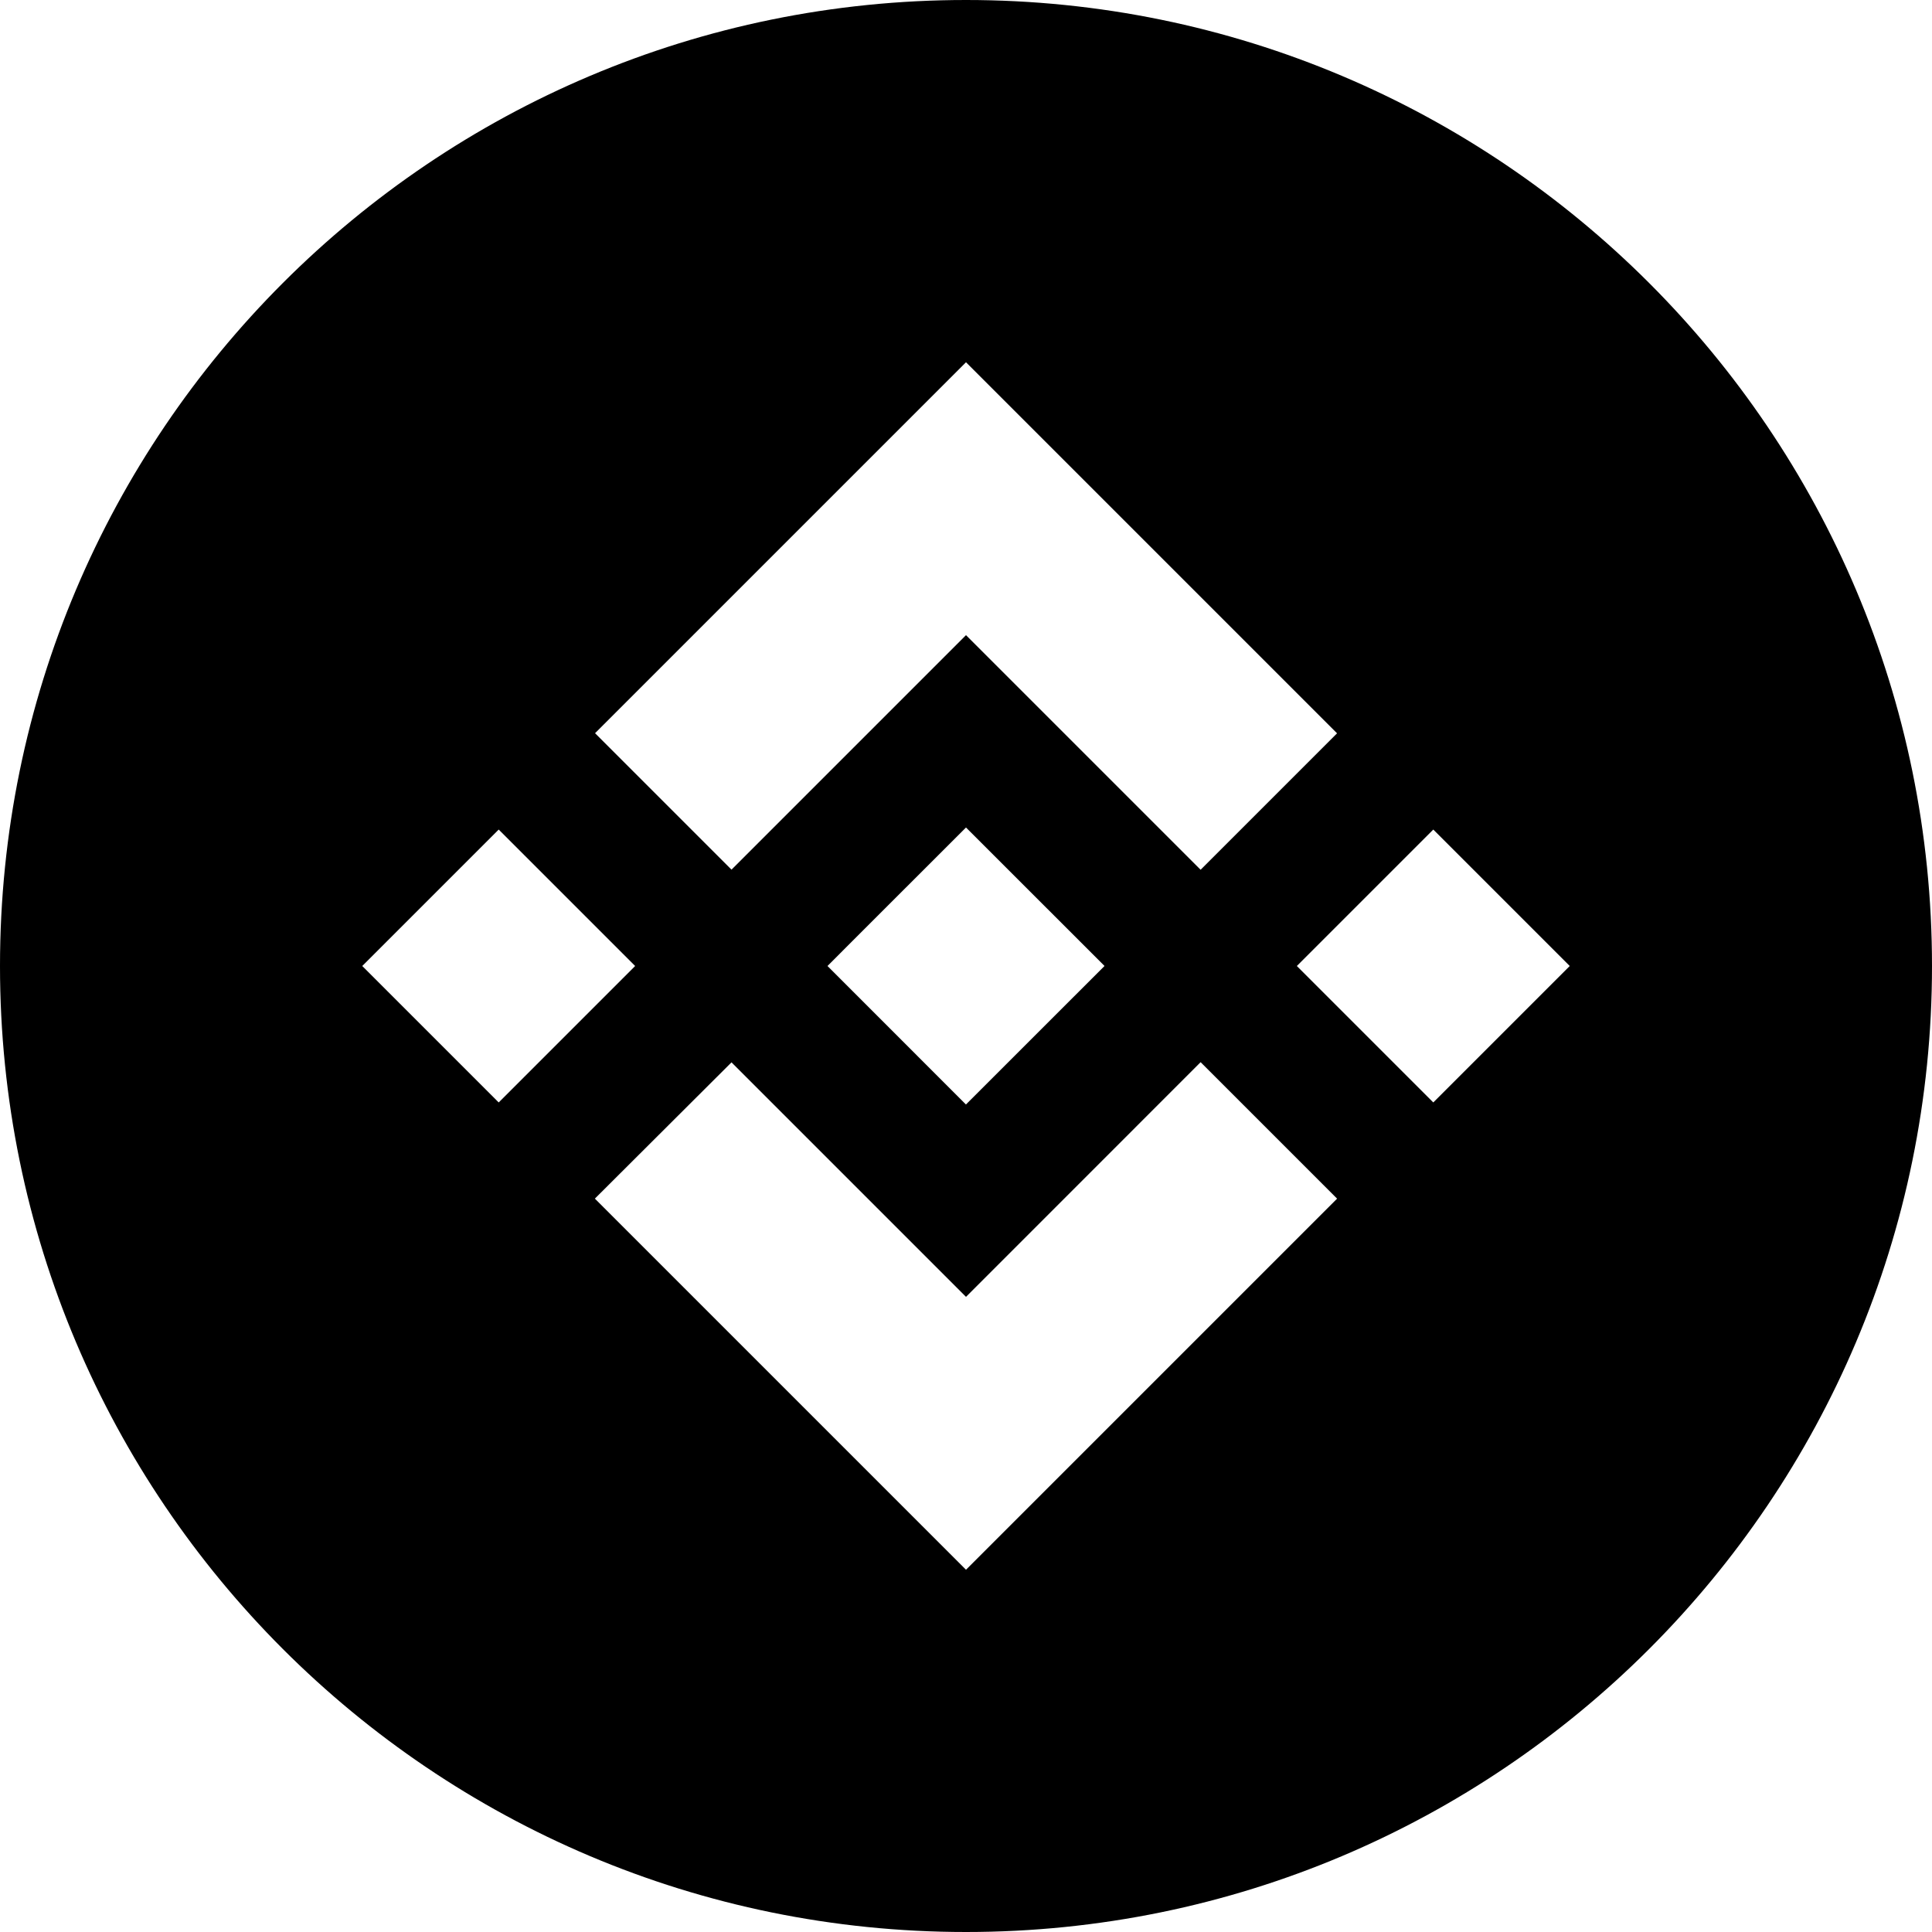
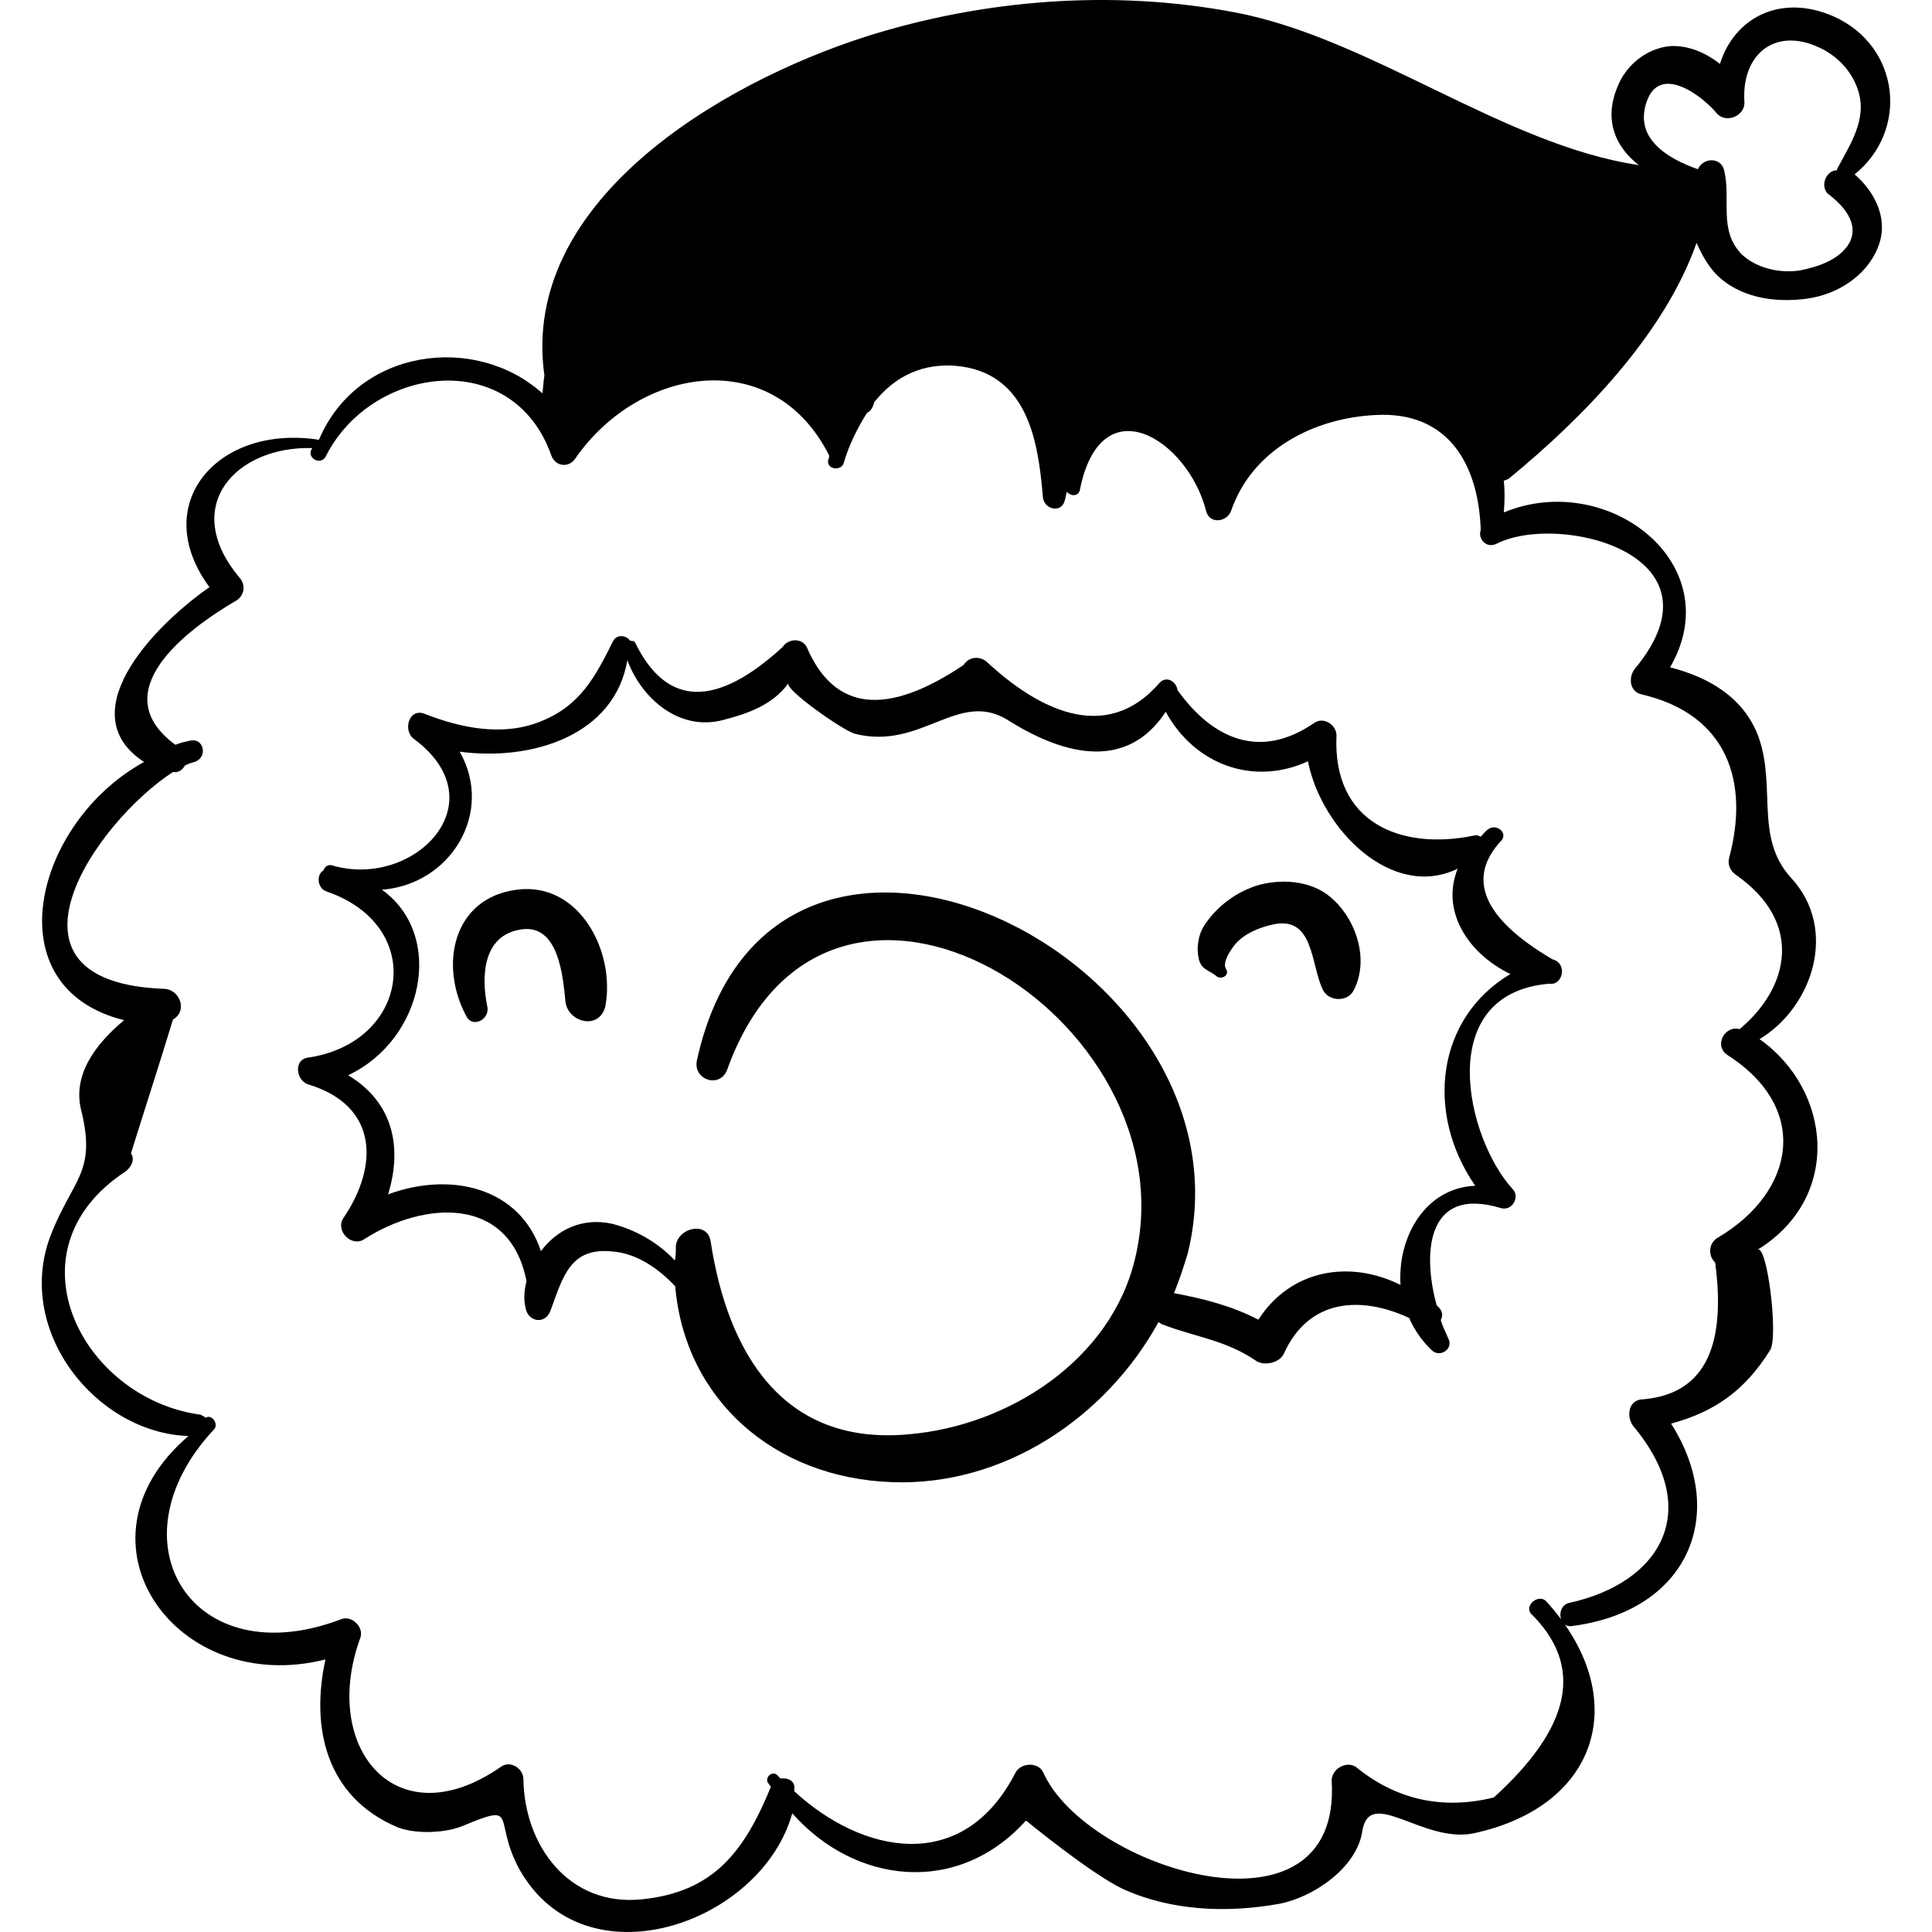
- <svg xmlns="http://www.w3.org/2000/svg" viewBox="0 0 32 32">
-   <path d="M16 32C7.163 32 0 24.837 0 16S7.163 0 16 0s16 7.163 16 16-7.163 16-16 16zm-3.884-17.596L16 10.52l3.886 3.886 2.26-2.26L16 6l-6.144 6.144 2.26 2.26zM6 16l2.26 2.26L10.52 16l-2.26-2.26L6 16zm6.116 1.596l-2.263 2.257.003.003L16 26l6.146-6.146v-.001l-2.26-2.26L16 21.48l-3.884-3.884zM21.48 16l2.26 2.26L26 16l-2.26-2.26L21.48 16zm-3.188-.002h.001L16 13.706 14.305 15.4l-.195.195-.401.402-.004.003.004.003 2.29 2.291 2.294-2.293.001-.001-.002-.001z" />
+ <svg xmlns="http://www.w3.org/2000/svg" fill="#000000" version="1.1" id="Capa_1" width="800px" height="800px" viewBox="0 0 561.238 561.238" xml:space="preserve">
+   <g>
+     <g>
+       <path d="M450.945,278.658c-20.2-11.9-25.1-23.6-14.7-34.6c1.801-2.4-1.8-4.9-4-3.1c-0.899,0.6-1.5,1.5-2.1,2.1    c-0.6-0.3-1.2-0.6-2.1-0.3c-21.101,4.3-41-3.7-39.801-29.1c0-3.1-3.699-5.5-6.399-3.7c-15.9,11-29.7,4.6-39.8-9.5    c-0.301-2.4-3.101-4.3-5.2-2.1c-15.9,18.4-36.101,7-50.2-6.1c-2.1-1.8-5.2-1.5-6.7,0.9c-22.3,15-37.6,13.5-45.6-5.2    c-1.5-2.8-5.5-2.4-7,0c-19.3,17.7-33.7,17.4-42.8-1.2c-0.3-0.6-0.9-0.6-1.5-0.6c-0.9-1.5-3.7-2.1-4.9,0    c-5.2,10.4-9.5,18.7-20.8,23.3c-11,4.6-23.3,2.1-34-2.1c-4.6-1.8-6.4,4.9-3.1,7.3c24.8,18.4,0,43.8-23.9,36.7    c-1.2-0.3-2.1,0.6-2.4,1.5c-2.1,1.2-1.8,5.2,0.9,6.1c29.4,10.1,23.9,44.1-5.5,48.299c-4,0.601-3.4,6.4,0,7.7    c20.5,6.101,20.8,23.601,10.4,38.9c-2.4,3.7,2.4,8.6,6.1,6.1c17.1-11,42.2-12.899,47.1,12.2c-0.6,2.4-0.9,5.2-0.3,7.6    c0.6,4.301,5.8,5.2,7.3,0.9c3.7-10.1,5.8-18.4,18.1-17.1c7,0.6,13.2,4.899,18.1,10.1c2.8,32.7,28.5,55.7,63,56.9    c32.4,1.199,62.1-18.7,77.4-46.5c0.3,0.3,0.6,0.3,0.899,0.6c9.5,3.7,18.7,4.6,27.5,10.7c2.4,1.5,6.7,0.6,8-2.101    c7.3-16.199,22.601-16.8,36.4-10.399c1.5,3.399,3.7,6.7,6.7,9.5c2.399,2.1,6.399-0.601,4.6-3.7c-0.6-1.5-1.5-3.1-2.1-5.2    c0.6-1.2,0.6-2.399-0.601-3.7c-0.3-0.3-0.3-0.3-0.6-0.6c-4-14.4-3.4-34.9,18.7-28.2c3.399,0.9,5.5-3.399,3.399-5.5    c-13.5-14.7-23.3-56.899,10.7-59.7C453.945,286.357,455.546,279.858,450.945,278.658z M428.546,344.457    c-14.4,0.601-22.601,14.7-21.7,28.8c-14.7-7.3-31.8-4.6-41.3,10.101c-7.7-4-15.9-6.101-24.5-7.7c1.5-3.7,2.8-7.6,4-11.6    c21.1-85.7-120.9-155.4-142.601-56c-1.2,5.8,7,8.3,8.9,2.399c29.4-81.099,135.3-15,118.399,55.101c-7,29.699-37,48.699-65.8,51.1    c-36.7,3.4-52.6-23.9-57.5-56c-0.9-6.1-9.5-4-10.1,1.2c0,1.5,0,2.8-0.3,4.3c-4.9-5.2-11.3-8.9-18.4-10.7c-8.6-1.8-15.9,1.8-20.5,8    c-6.1-18.399-26-23.3-44.4-16.5c4.3-14.1,1.2-26.899-11.6-34.6c22-10.4,28.2-40.7,9.8-53.9c19.9-1.5,32.7-22.3,22.6-40.1    c20.8,2.8,45-4.6,48.7-26.6c4,11,15,20.8,27.8,17.4c7-1.8,14.4-4.3,19-10.7c-1.2,1.8,15.9,13.8,19.3,14.7    c19.3,4.9,30-12.9,44.399-4c17.101,10.8,34.9,14.4,45.9-2.4c8.3,15.3,25.4,21.7,41.3,14.4c4,19.9,24.5,40.4,43.5,31.2    c-4.899,12.2,2.8,24.5,15.3,30.6C417.245,295.757,413.945,323.357,428.546,344.457z" />
+       <path d="M532.646,4.758c-15.3-6.7-28.8,0.3-33,13.8c-4-3.1-8.6-5.2-13.8-5.2c-6.7,0.3-12.9,4.9-15.601,11    c-4.6,10.1-1.199,18.1,5.801,23.6c-39.2-5.8-78-37-117.5-44.4c-35.5-6.7-72.801-3.7-106.8,7c-43.1,13.8-100.7,48.3-93.6,98.5    c-0.3,1.8-0.3,3.4-0.6,5.2c-19.3-17.4-53.6-13.2-64.9,13.5c-29.4-4.6-49.6,18.7-31.8,42.8c-17.4,12.2-40.1,37-19,50.8    c-31.8,17.4-44.1,65.5-5.8,75c-8,6.7-15,15.6-12.5,26c4.6,18.399-2.4,19.899-8.9,36.7c-10.4,27.5,13.2,57.199,40.1,58.1    c-35.8,30.6-3.7,75.9,39.8,64.9c-4.3,19.6,0,39.8,20.8,48.699c5.2,2.101,13.8,1.801,19-0.3c16.8-7,8.6-2.1,16.5,12.5    c19,34,70.4,15.9,79.3-16.2c18.1,20.5,48,24.2,67.9,2.101c0,0,19,15.6,28.199,19.899c14.101,6.4,30.301,7,45.301,4.301    c9.8-1.801,22.6-10.4,24.199-21.101c2.101-13.2,17.7,3.7,32.4,0.601c37-8,45.9-40.101,21.1-67.301c-2.1-2.399-6.399,0.9-4.6,3.4    c15.6,15.3,11.9,33-10.7,53.5c-15,3.7-28.5,0.6-40.1-8.9c-2.8-1.8-7,0.601-7,4c3.1,49-71.3,25.7-83.8-2.399    c-1.5-3.101-6.4-2.8-8,0c-15.3,30-44.7,23.6-64.3,5.5c0-0.3,0-0.3,0-0.601c0.3-2.399-1.8-3.399-4-3.1c-0.3-0.3-0.6-0.6-0.9-0.9    c-1.2-1.5-3.7,0.301-2.8,2.101c0.3,0.3,0.6,0.899,0.9,1.2c-7.7,18.699-16.5,30.6-37.6,32.699c-21.1,2.101-34-15.6-34.3-34.899    c0-3.101-3.7-5.5-6.4-3.7c-30.6,21.4-52.6-5.5-41-37.3c1.2-3.101-2.4-6.7-5.5-5.5c-43.1,16.5-67.6-22.3-37-55.101    c1.5-1.5-0.6-4.6-2.4-3.399l0,0c-0.3-0.3-0.9-0.601-1.5-0.9c-34.3-4.6-56.9-47.7-21.7-70.7c1.5-1.199,2.8-3.399,1.5-5.199    c4-12.9,8.3-26,12.2-38.9c4.3-2.4,2.1-8.6-2.4-8.9c-52.3-1.8-20.2-48.299,2.4-62.999c1.5,0.3,2.8-0.6,3.4-1.8    c0.9-0.6,2.1-0.9,3.1-1.2c3.7-1.5,2.4-7-1.5-6.1c-1.5,0.3-2.8,0.6-4.3,1.2c-20.8-15.3,3.1-33.4,17.7-41.9c2.4-1.5,2.8-4.6,0.9-6.7    c-17.4-20.8-0.9-38.2,21.1-37.6c0,0.3,0,0.3-0.3,0.6c-0.9,2.8,3.1,4.3,4.3,1.8c13.2-26.3,54.2-32.1,65.5-0.3    c1.2,3.4,5.2,3.7,7,0.9c18.7-26.9,57.5-33,73.7-0.9c0,0.6,0,0.9-0.3,1.5c-0.3,2.8,4,3.1,4.6,0.6c1.5-5.2,4-10.1,6.7-14.4    c1.2-0.6,1.8-1.8,2.1-3.1c5.8-7.3,14.1-11.9,25.4-10.4c19.3,2.8,22.3,22,23.6,37.9c0.3,3.7,5.5,4.9,6.4,0.9    c0.3-0.9,0.3-1.8,0.6-2.4c0.9,1.2,3.101,1.5,3.7-0.3c6.1-31.2,31.5-14.7,36.7,5.8c0.899,4,6.1,3.4,7.3,0    c6.1-17.7,23.9-26.9,41.9-27.8c21.399-1.2,30,14.7,30.6,33.4c-0.9,2.4,1.5,5.5,4.6,4c18.101-9.2,67.9,3.1,40.101,36.4    c-1.8,2.4-1.5,6.4,1.8,7.3c25.4,5.8,31.5,25.7,25.7,47.4c-0.601,2.1,0.3,4,2.1,5.2c19.601,13.8,15.3,32.699,0.9,44.699    c-4.3-1.2-7.7,4.9-3.4,7.601c24.2,15.6,19.3,39.8-2.8,52.899c-2.8,1.5-3.1,5.2-0.9,7.3c3.4,25.4-3.699,38.601-21.699,39.801    c-3.7,0.6-4,5.199-2.101,7.699c20.5,24.5,8,45.601-18.7,51.4c-3.699,0.9-3.1,7.3,0.9,6.7c33.7-4.3,45.6-32.4,28.8-58.8    c12.5-3.4,21.4-9.5,28.8-21.4c2.4-4-0.899-30.9-3.699-29.1c24.8-15.301,21.399-46.5,0.6-61.2c15.3-9.2,23-31.8,9.2-46.8    c-10.7-11.6-4.3-26.3-9.5-41c-4.3-11.6-14.7-17.4-25.7-20.2c17.4-30-18.101-57.5-48.3-45c0.3-3.4,0.3-6.4,0-9.2    c0.6-0.3,1.2-0.3,1.8-0.9c20.8-17.1,44.7-41.3,54.2-68.2c1.5,3.4,3.399,6.7,5.5,8.9c6.7,7,17.1,8.6,26.6,7.3    c8.6-1.2,17.1-6.4,20.5-14.7c3.4-8-0.6-16.2-6.7-21.4C554.646,37.858,551.945,13.358,532.646,4.758z M537.245,70.558    c-2.8,4.9-9.199,7-14.399,8c-5.8,0.9-12.5-0.6-16.8-4.6c-7-7-3.101-16.2-5.2-24.5c-0.9-3.7-5.5-3.7-7.3-0.9    c0,0.3-0.301,0.3-0.301,0.6c-8.899-3.1-18.399-8.9-15-19.3c3.7-11.6,16.2-2.1,20.5,3.1c2.801,3.1,8.301,0.6,8-3.4    c-0.899-13.5,8.601-21.7,21.4-15.9c5.5,2.4,9.8,7,11.6,12.5c2.801,8.6-2.399,15.9-6.1,23c0,0,0,0,0,0.3c-3.1,0-4.9,4.3-2.8,6.7    C535.346,59.558,540.245,64.758,537.245,70.558z" />
+       <path d="M150.146,258.458c-18.7,2.4-22.6,22-14.7,36.7c1.8,3.7,7,0.9,6.1-2.8c-1.8-8.9-1.2-20.5,9.5-22.3    c11.3-2.1,12.5,13.8,13.2,20.8c0.6,6.1,9.8,8.6,11.6,1.5C178.846,276.258,168.146,256.058,150.146,258.458z" />
+       <path d="M387.546,261.558c-5.5-5.5-14.101-6.4-21.4-4.6c-6.7,1.8-12.9,6.4-16.5,12.2c-1.5,2.4-2.1,6.1-1.5,8.9    c0.6,3.699,3.1,3.699,5.2,5.5c1.5,1.199,4-0.301,2.8-2.101c-1.2-1.799,1.5-5.799,2.8-7.299c2.8-3.1,6.7-4.6,10.4-5.5    c12.5-3.1,11.3,11.6,15,19c1.8,3.4,7.3,3.4,8.899,0C397.646,279.258,394.346,267.958,387.546,261.558z" />
+     </g>
+   </g>
</svg>
